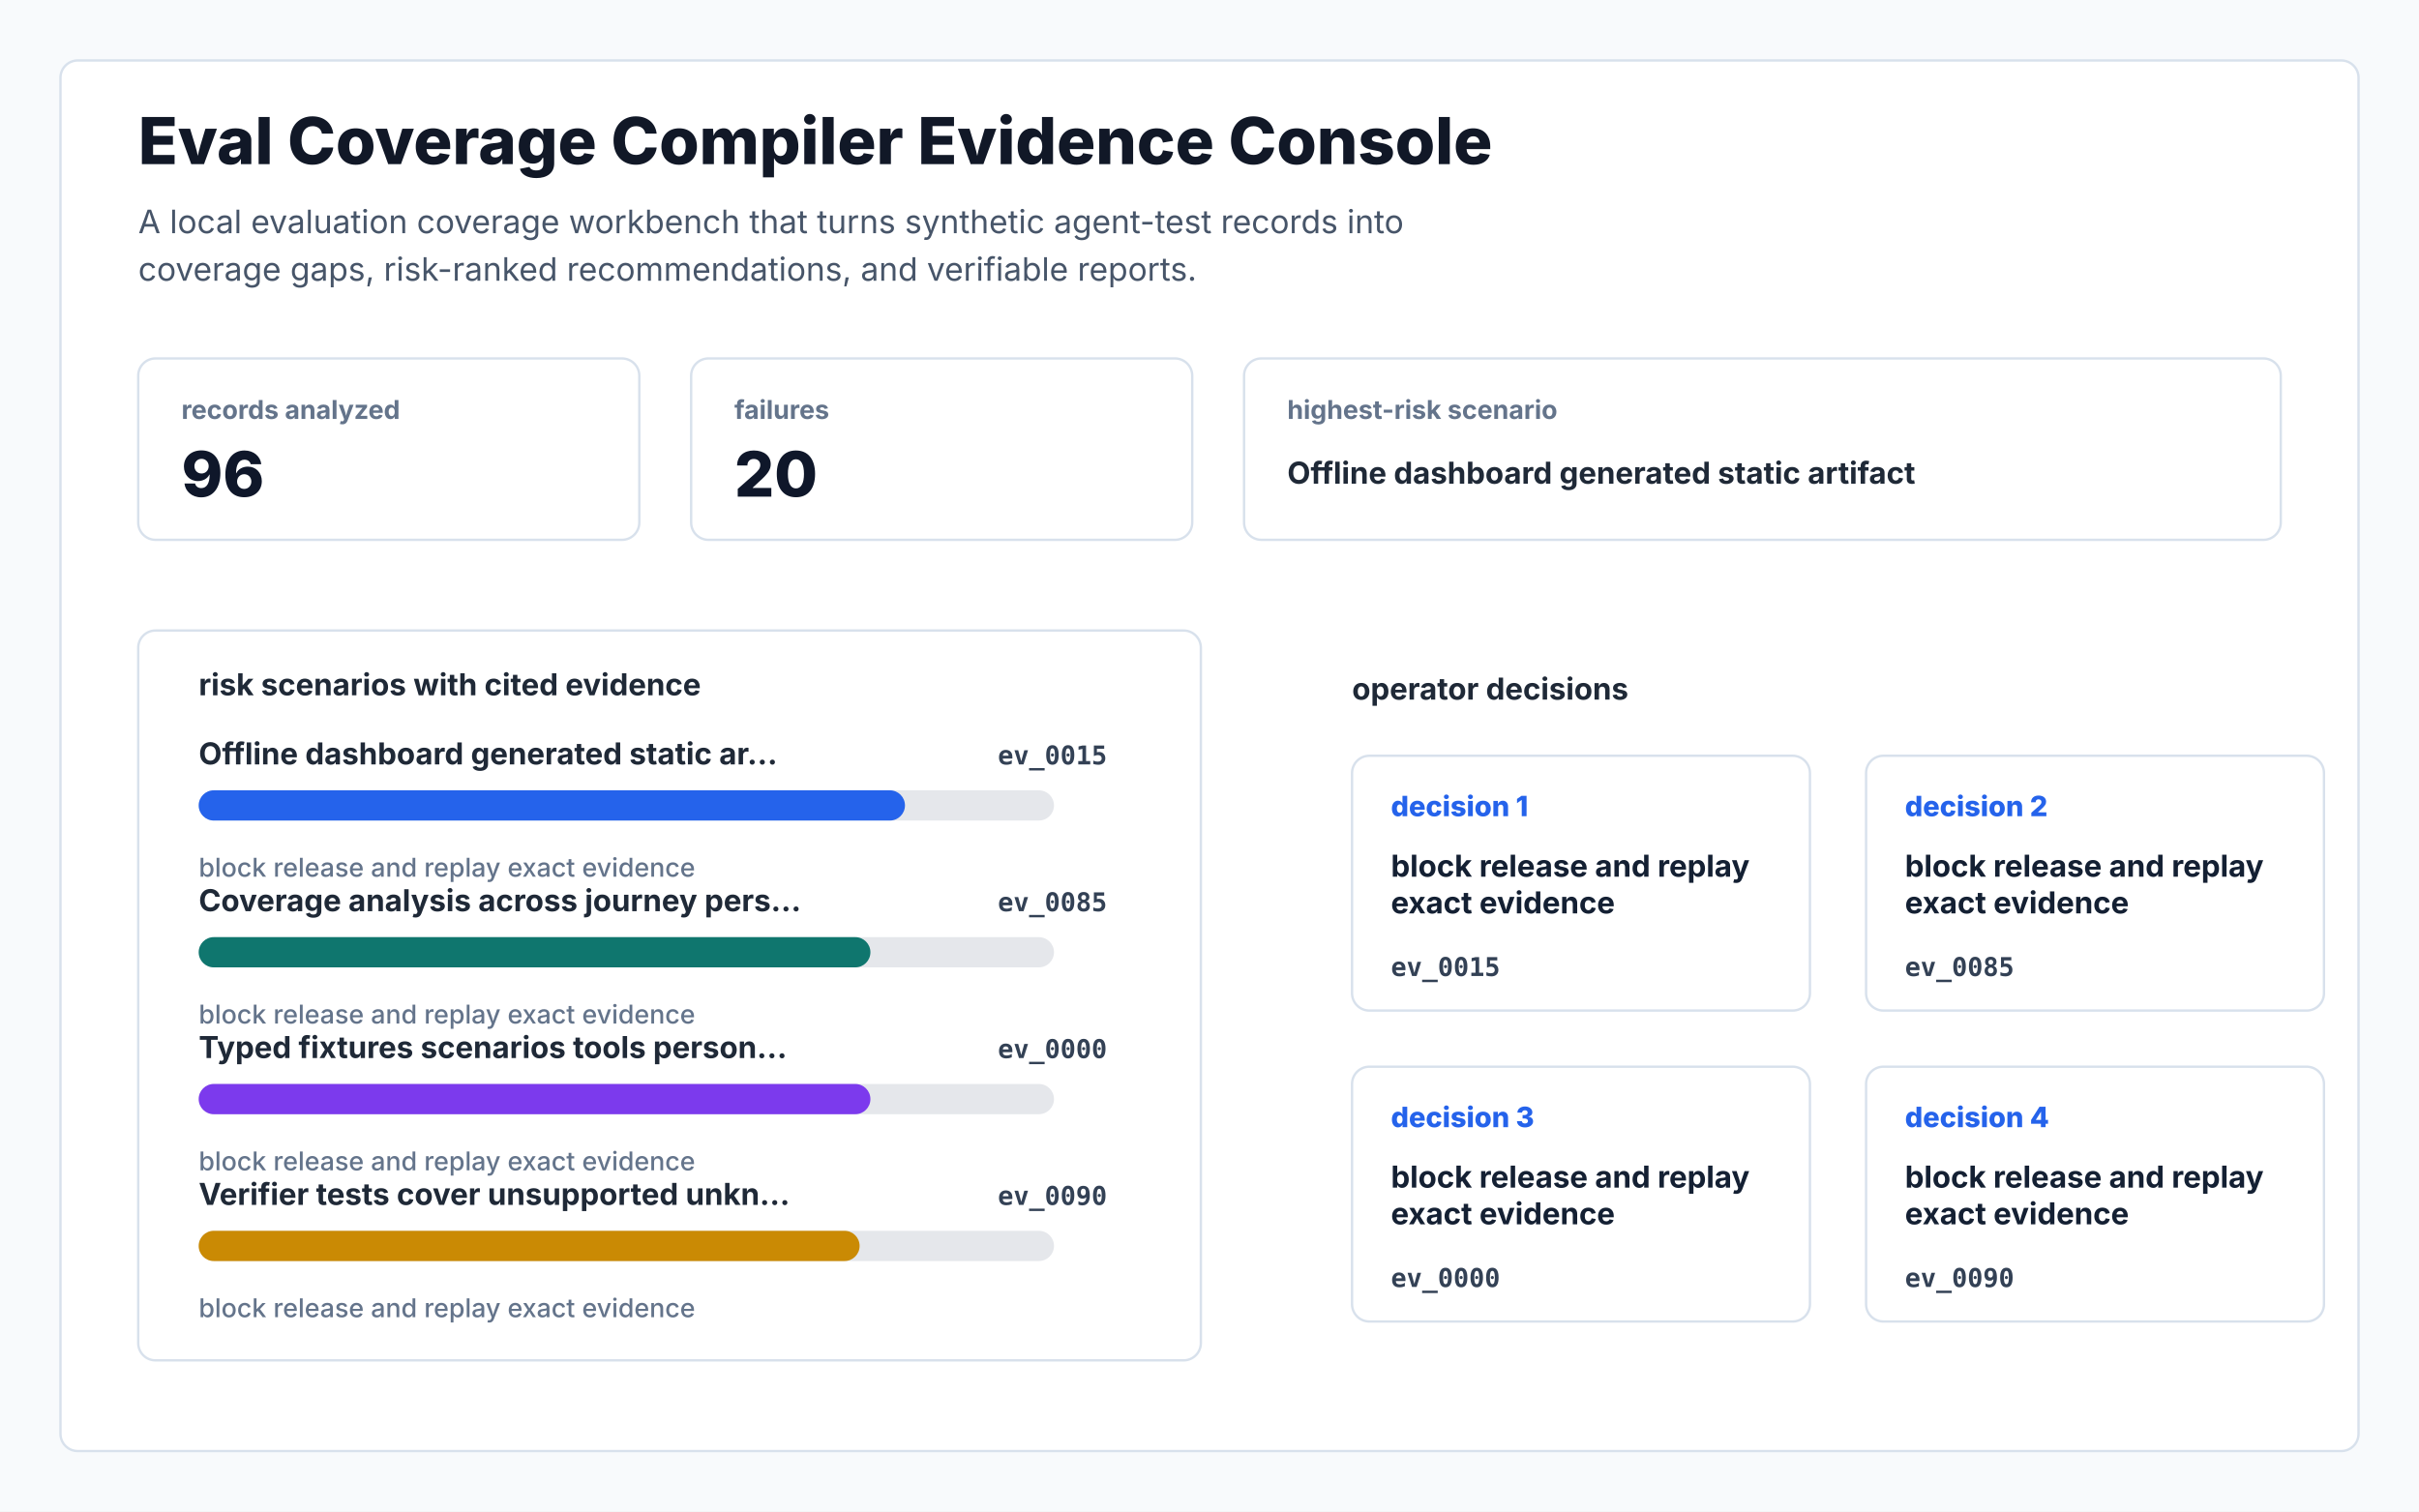
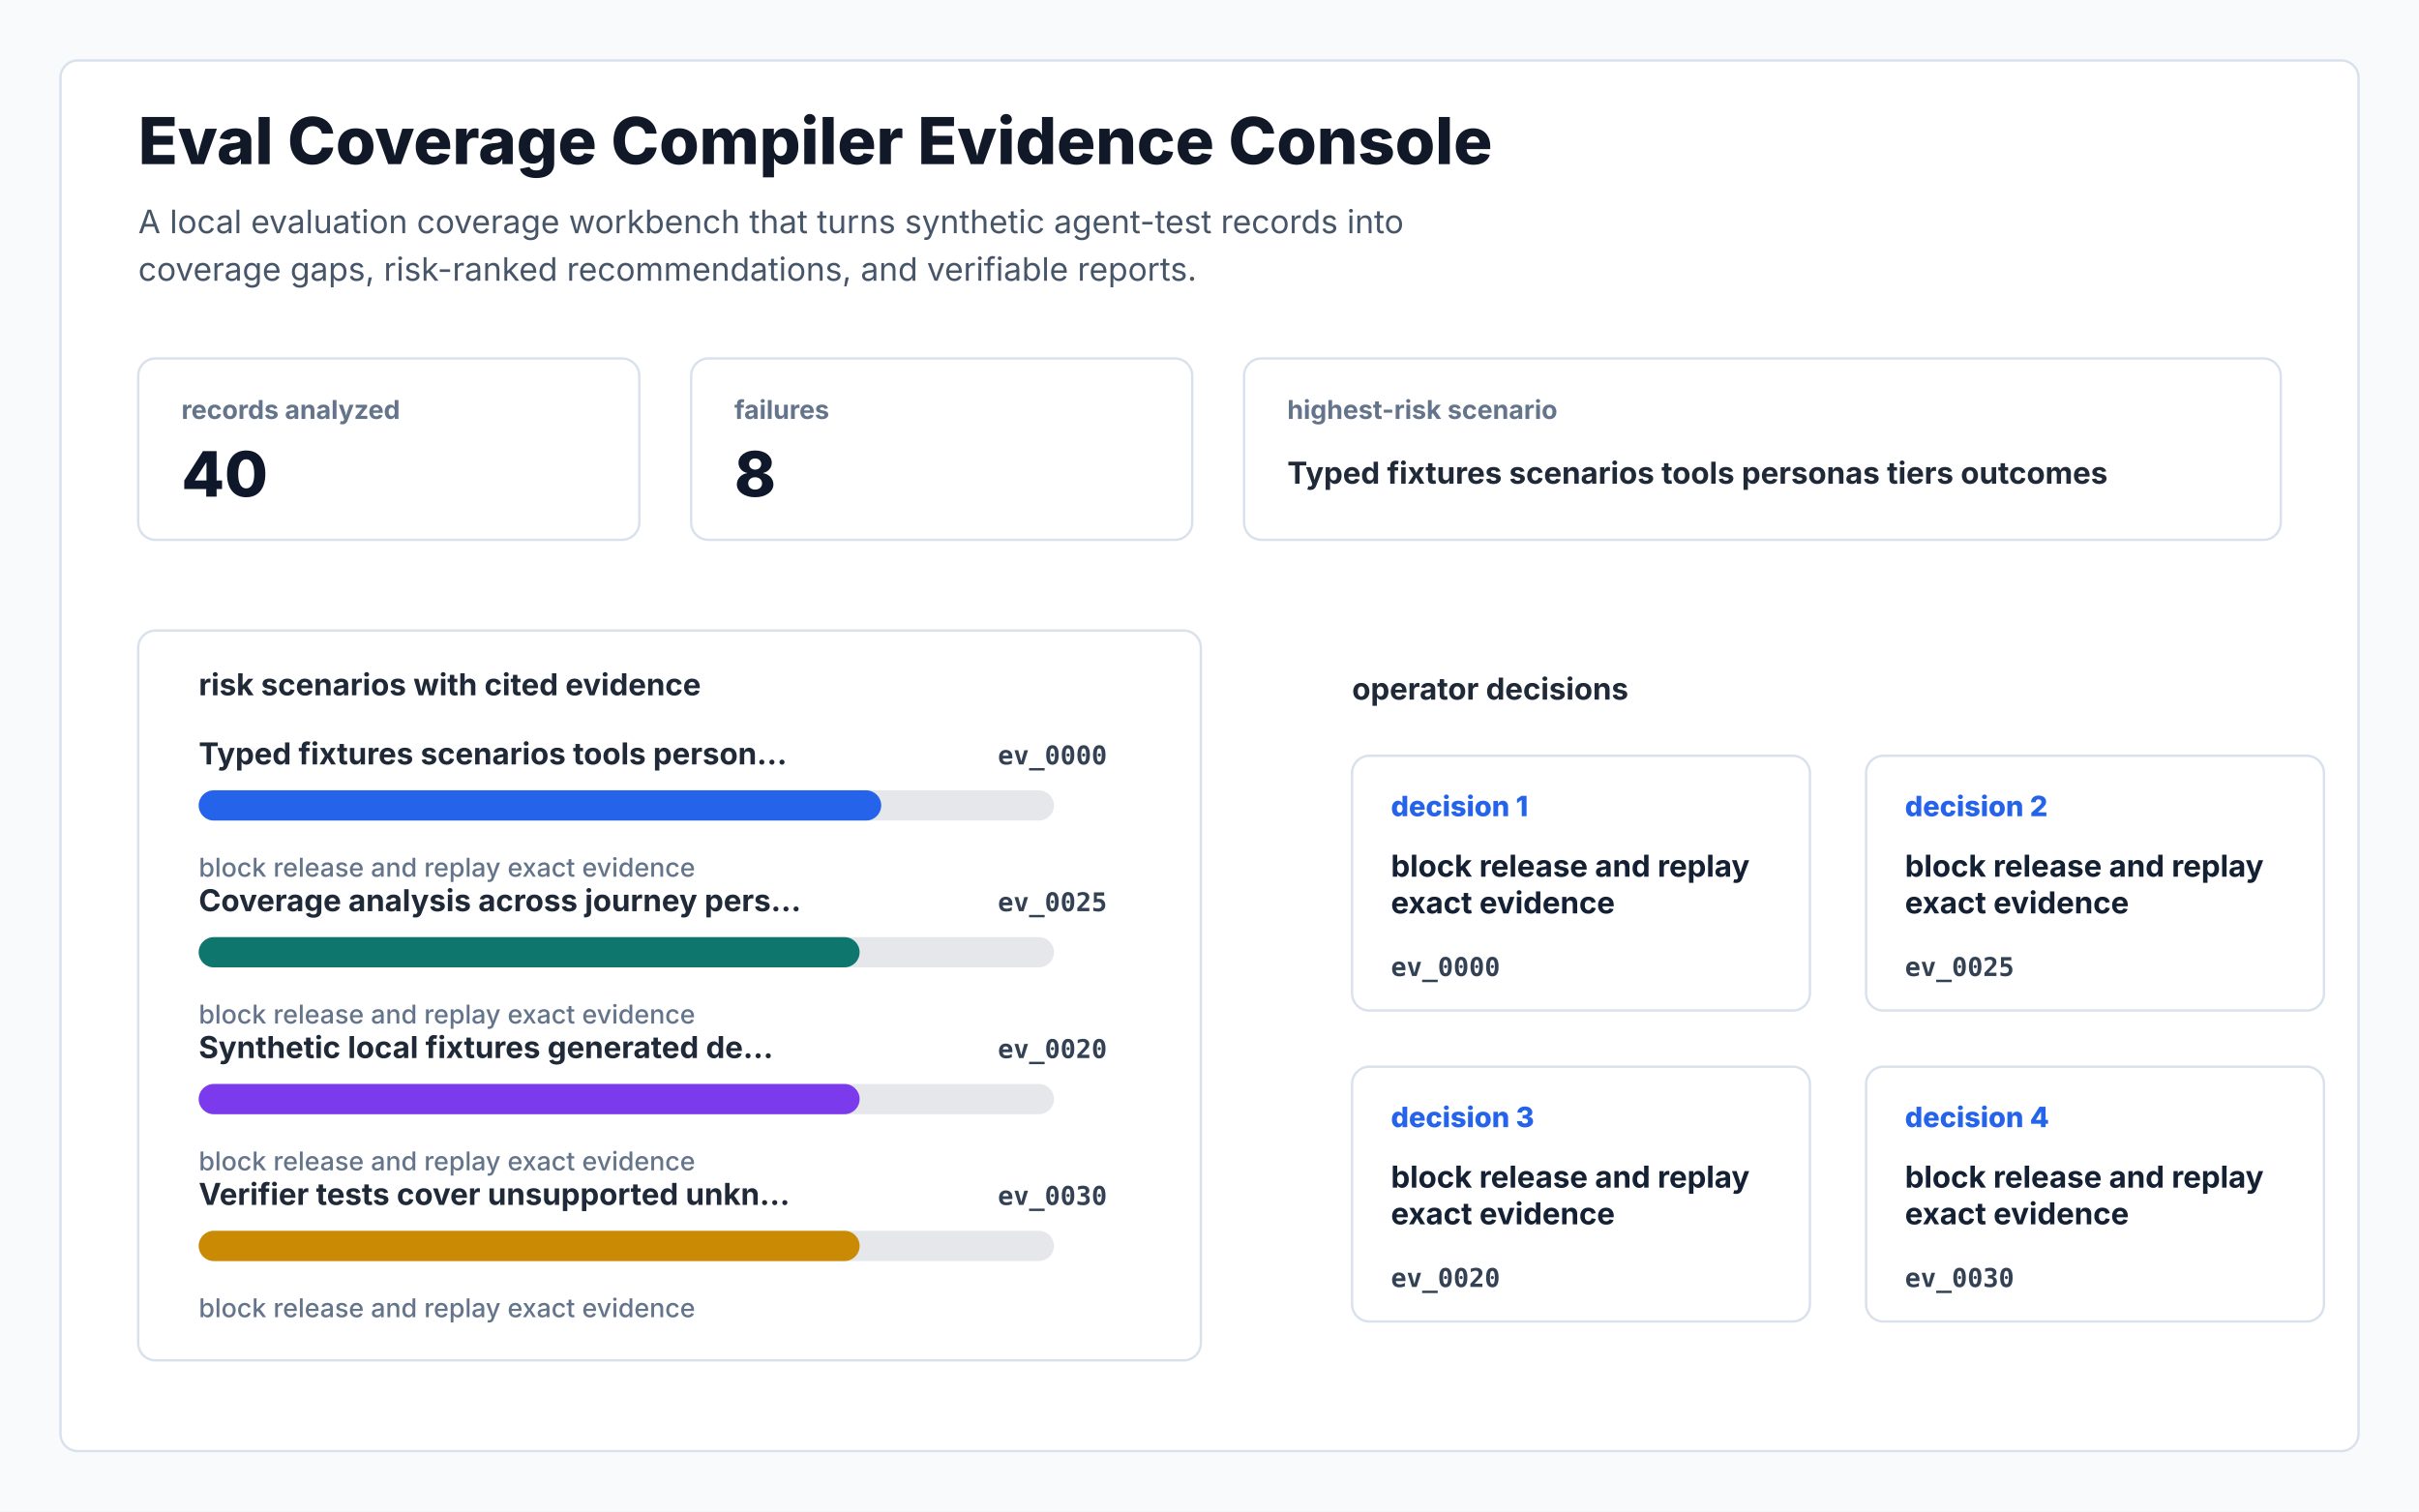
<svg xmlns="http://www.w3.org/2000/svg" width="1120" height="700" viewBox="0 0 1120 700" role="img" aria-label="Eval Coverage Compiler working dashboard">
  <defs>
    <style>
      .bg { fill:#f8fafc; }
      .panel,.card,.actioncard { fill:#ffffff; stroke:#d8e1ec; stroke-width:1.1; }
      .title { font:760 30px -apple-system,BlinkMacSystemFont,"Segoe UI",sans-serif; fill:#111827; }
      .sub { font:420 15px -apple-system,BlinkMacSystemFont,"Segoe UI",sans-serif; fill:#475569; }
      .label { font:700 14px -apple-system,BlinkMacSystemFont,"Segoe UI",sans-serif; fill:#1f2937; }
      .caption { font:500 12px -apple-system,BlinkMacSystemFont,"Segoe UI",sans-serif; fill:#64748b; }
      .small { font:650 12px -apple-system,BlinkMacSystemFont,"Segoe UI",sans-serif; fill:#64748b; }
      .metric { font:780 29px -apple-system,BlinkMacSystemFont,"Segoe UI",sans-serif; fill:#0f172a; }
      .rank { font:760 13px -apple-system,BlinkMacSystemFont,"Segoe UI",sans-serif; fill:#2563eb; }
      .cardtext { font:650 14px -apple-system,BlinkMacSystemFont,"Segoe UI",sans-serif; fill:#142033; }
      .mono { font:700 12px ui-monospace,SFMono-Regular,Menlo,monospace; fill:#334155; }
    </style>
  </defs>
  <rect class="bg" width="1120" height="700" />
  <rect class="panel" x="28" y="28" width="1064" height="644" rx="8" />
  <text class="title" x="64" y="76">Eval Coverage Compiler Evidence Console</text>
  <text class="sub" x="64" y="108">
    <tspan x="64" dy="0">A local evaluation coverage workbench that turns synthetic agent-test records into</tspan>
    <tspan x="64" dy="22">coverage gaps, risk-ranked recommendations, and verifiable reports.</tspan>
  </text>
  <rect class="card" x="64" y="166" width="232" height="84" rx="8" />
  <text class="small" x="84" y="194">records analyzed</text>
-   <text class="metric" x="84" y="230">96</text>
+   <text class="metric" x="84" y="230">40</text>
  <rect class="card" x="320" y="166" width="232" height="84" rx="8" />
  <text class="small" x="340" y="194">failures</text>
-   <text class="metric" x="340" y="230">20</text>
+   <text class="metric" x="340" y="230">8</text>
  <rect class="card" x="576" y="166" width="480" height="84" rx="8" />
  <text class="small" x="596" y="194">highest-risk scenario</text>
  <text class="label" x="596" y="224">
-     <tspan x="596" dy="0">Offline dashboard generated static artifact</tspan>
+     <tspan x="596" dy="0">Typed fixtures scenarios tools personas tiers outcomes</tspan>
  </text>
  <rect class="card" x="64" y="292" width="492" height="338" rx="8" />
  <text class="label" x="92" y="322">risk scenarios with cited evidence</text>
-   <text class="label" x="92" y="354">Offline dashboard generated static ar...</text>
-   <text class="mono" x="462" y="354">ev_0015</text>
+   <text class="label" x="92" y="354">Typed fixtures scenarios tools person...</text>
+   <text class="mono" x="462" y="354">ev_0000</text>
  <rect x="92" y="366" width="396" height="14" rx="7" fill="#e5e7eb" />
-   <rect x="92" y="366" width="327" height="14" rx="7" fill="#2563eb" />
+   <rect x="92" y="366" width="316" height="14" rx="7" fill="#2563eb" />
  <text class="caption" x="92" y="406">block release and replay exact evidence</text>
  <text class="label" x="92" y="422">Coverage analysis across journey pers...</text>
-   <text class="mono" x="462" y="422">ev_0085</text>
+   <text class="mono" x="462" y="422">ev_0025</text>
  <rect x="92" y="434" width="396" height="14" rx="7" fill="#e5e7eb" />
-   <rect x="92" y="434" width="311" height="14" rx="7" fill="#0f766e" />
+   <rect x="92" y="434" width="306" height="14" rx="7" fill="#0f766e" />
  <text class="caption" x="92" y="474">block release and replay exact evidence</text>
-   <text class="label" x="92" y="490">Typed fixtures scenarios tools person...</text>
-   <text class="mono" x="462" y="490">ev_0000</text>
+   <text class="label" x="92" y="490">Synthetic local fixtures generated de...</text>
+   <text class="mono" x="462" y="490">ev_0020</text>
  <rect x="92" y="502" width="396" height="14" rx="7" fill="#e5e7eb" />
-   <rect x="92" y="502" width="311" height="14" rx="7" fill="#7c3aed" />
+   <rect x="92" y="502" width="306" height="14" rx="7" fill="#7c3aed" />
  <text class="caption" x="92" y="542">block release and replay exact evidence</text>
  <text class="label" x="92" y="558">Verifier tests cover unsupported unkn...</text>
-   <text class="mono" x="462" y="558">ev_0090</text>
+   <text class="mono" x="462" y="558">ev_0030</text>
  <rect x="92" y="570" width="396" height="14" rx="7" fill="#e5e7eb" />
  <rect x="92" y="570" width="306" height="14" rx="7" fill="#ca8a04" />
  <text class="caption" x="92" y="610">block release and replay exact evidence</text>
  <text class="label" x="626" y="324">operator decisions</text>
  <rect class="actioncard" x="626" y="350" width="212" height="118" rx="8" />
  <text class="rank" x="644" y="378">decision 1</text>
  <text class="cardtext" x="644" y="406">
    <tspan x="644" dy="0">block release and replay</tspan>
    <tspan x="644" dy="17">exact evidence</tspan>
  </text>
-   <text class="mono" x="644" y="452">ev_0015</text>
+   <text class="mono" x="644" y="452">ev_0000</text>
  <rect class="actioncard" x="864" y="350" width="212" height="118" rx="8" />
  <text class="rank" x="882" y="378">decision 2</text>
  <text class="cardtext" x="882" y="406">
    <tspan x="882" dy="0">block release and replay</tspan>
    <tspan x="882" dy="17">exact evidence</tspan>
  </text>
-   <text class="mono" x="882" y="452">ev_0085</text>
+   <text class="mono" x="882" y="452">ev_0025</text>
  <rect class="actioncard" x="626" y="494" width="212" height="118" rx="8" />
  <text class="rank" x="644" y="522">decision 3</text>
  <text class="cardtext" x="644" y="550">
    <tspan x="644" dy="0">block release and replay</tspan>
    <tspan x="644" dy="17">exact evidence</tspan>
  </text>
-   <text class="mono" x="644" y="596">ev_0000</text>
+   <text class="mono" x="644" y="596">ev_0020</text>
  <rect class="actioncard" x="864" y="494" width="212" height="118" rx="8" />
  <text class="rank" x="882" y="522">decision 4</text>
  <text class="cardtext" x="882" y="550">
    <tspan x="882" dy="0">block release and replay</tspan>
    <tspan x="882" dy="17">exact evidence</tspan>
  </text>
-   <text class="mono" x="882" y="596">ev_0090</text>
+   <text class="mono" x="882" y="596">ev_0030</text>
</svg>
